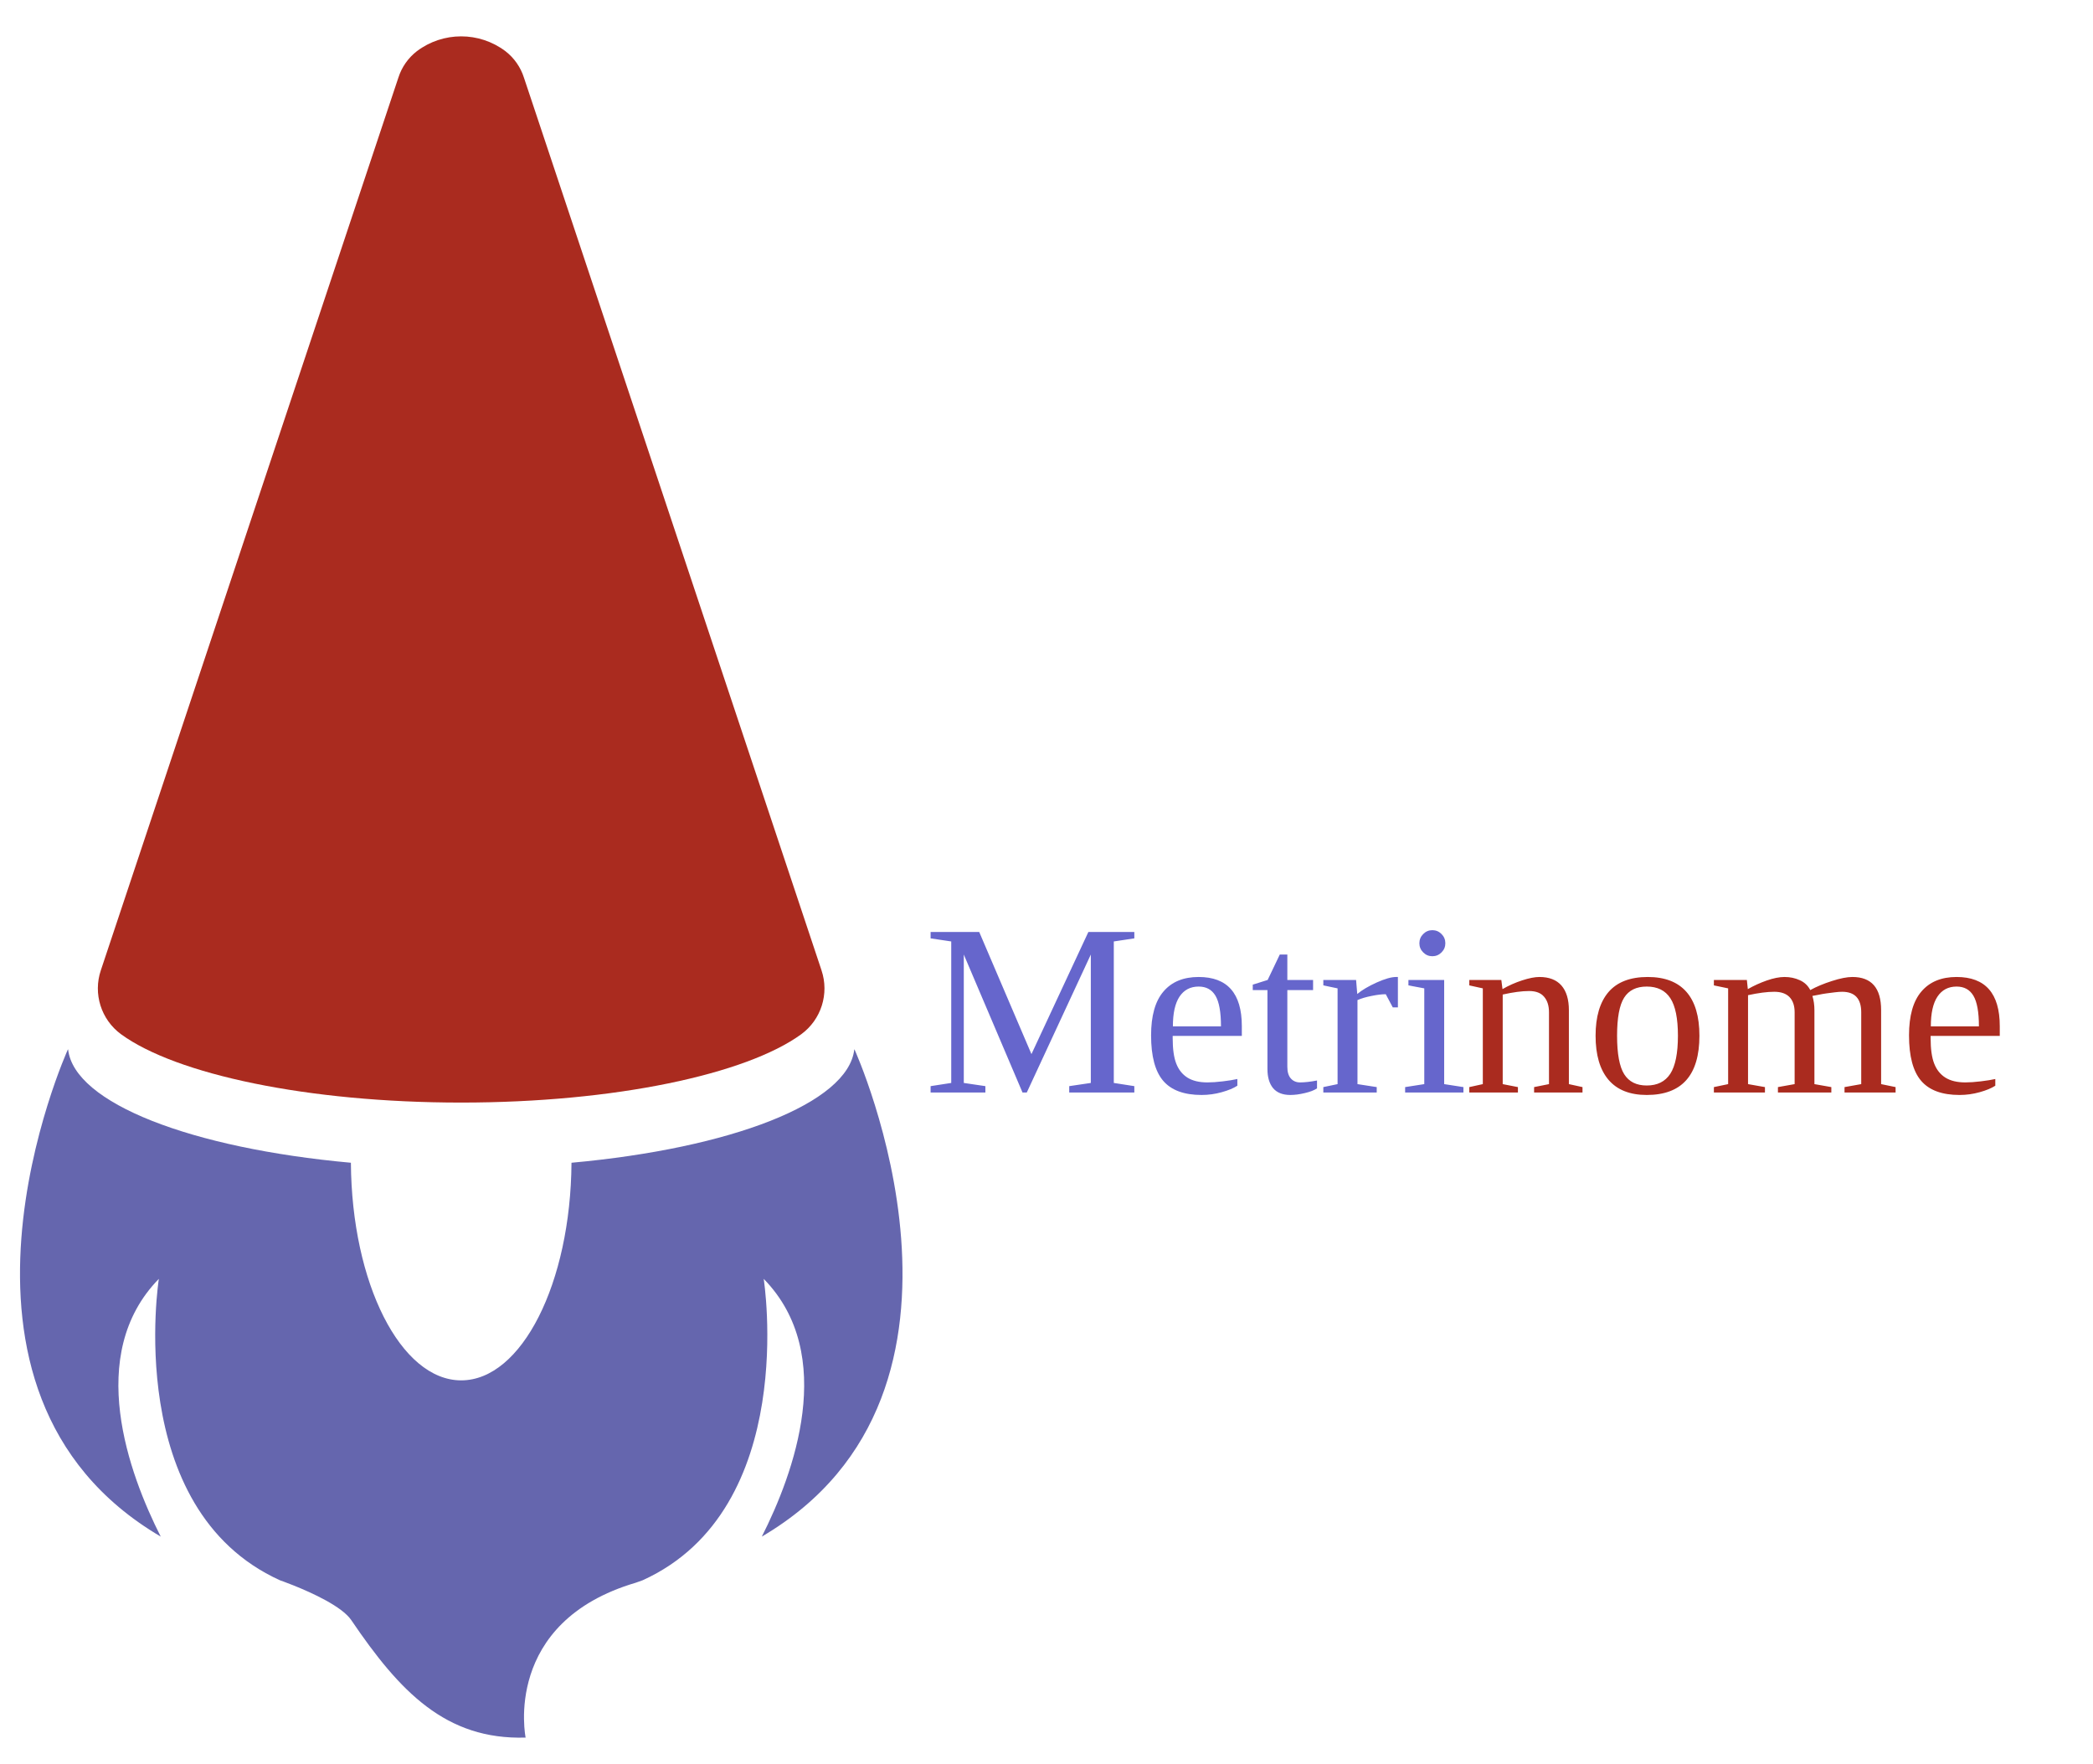
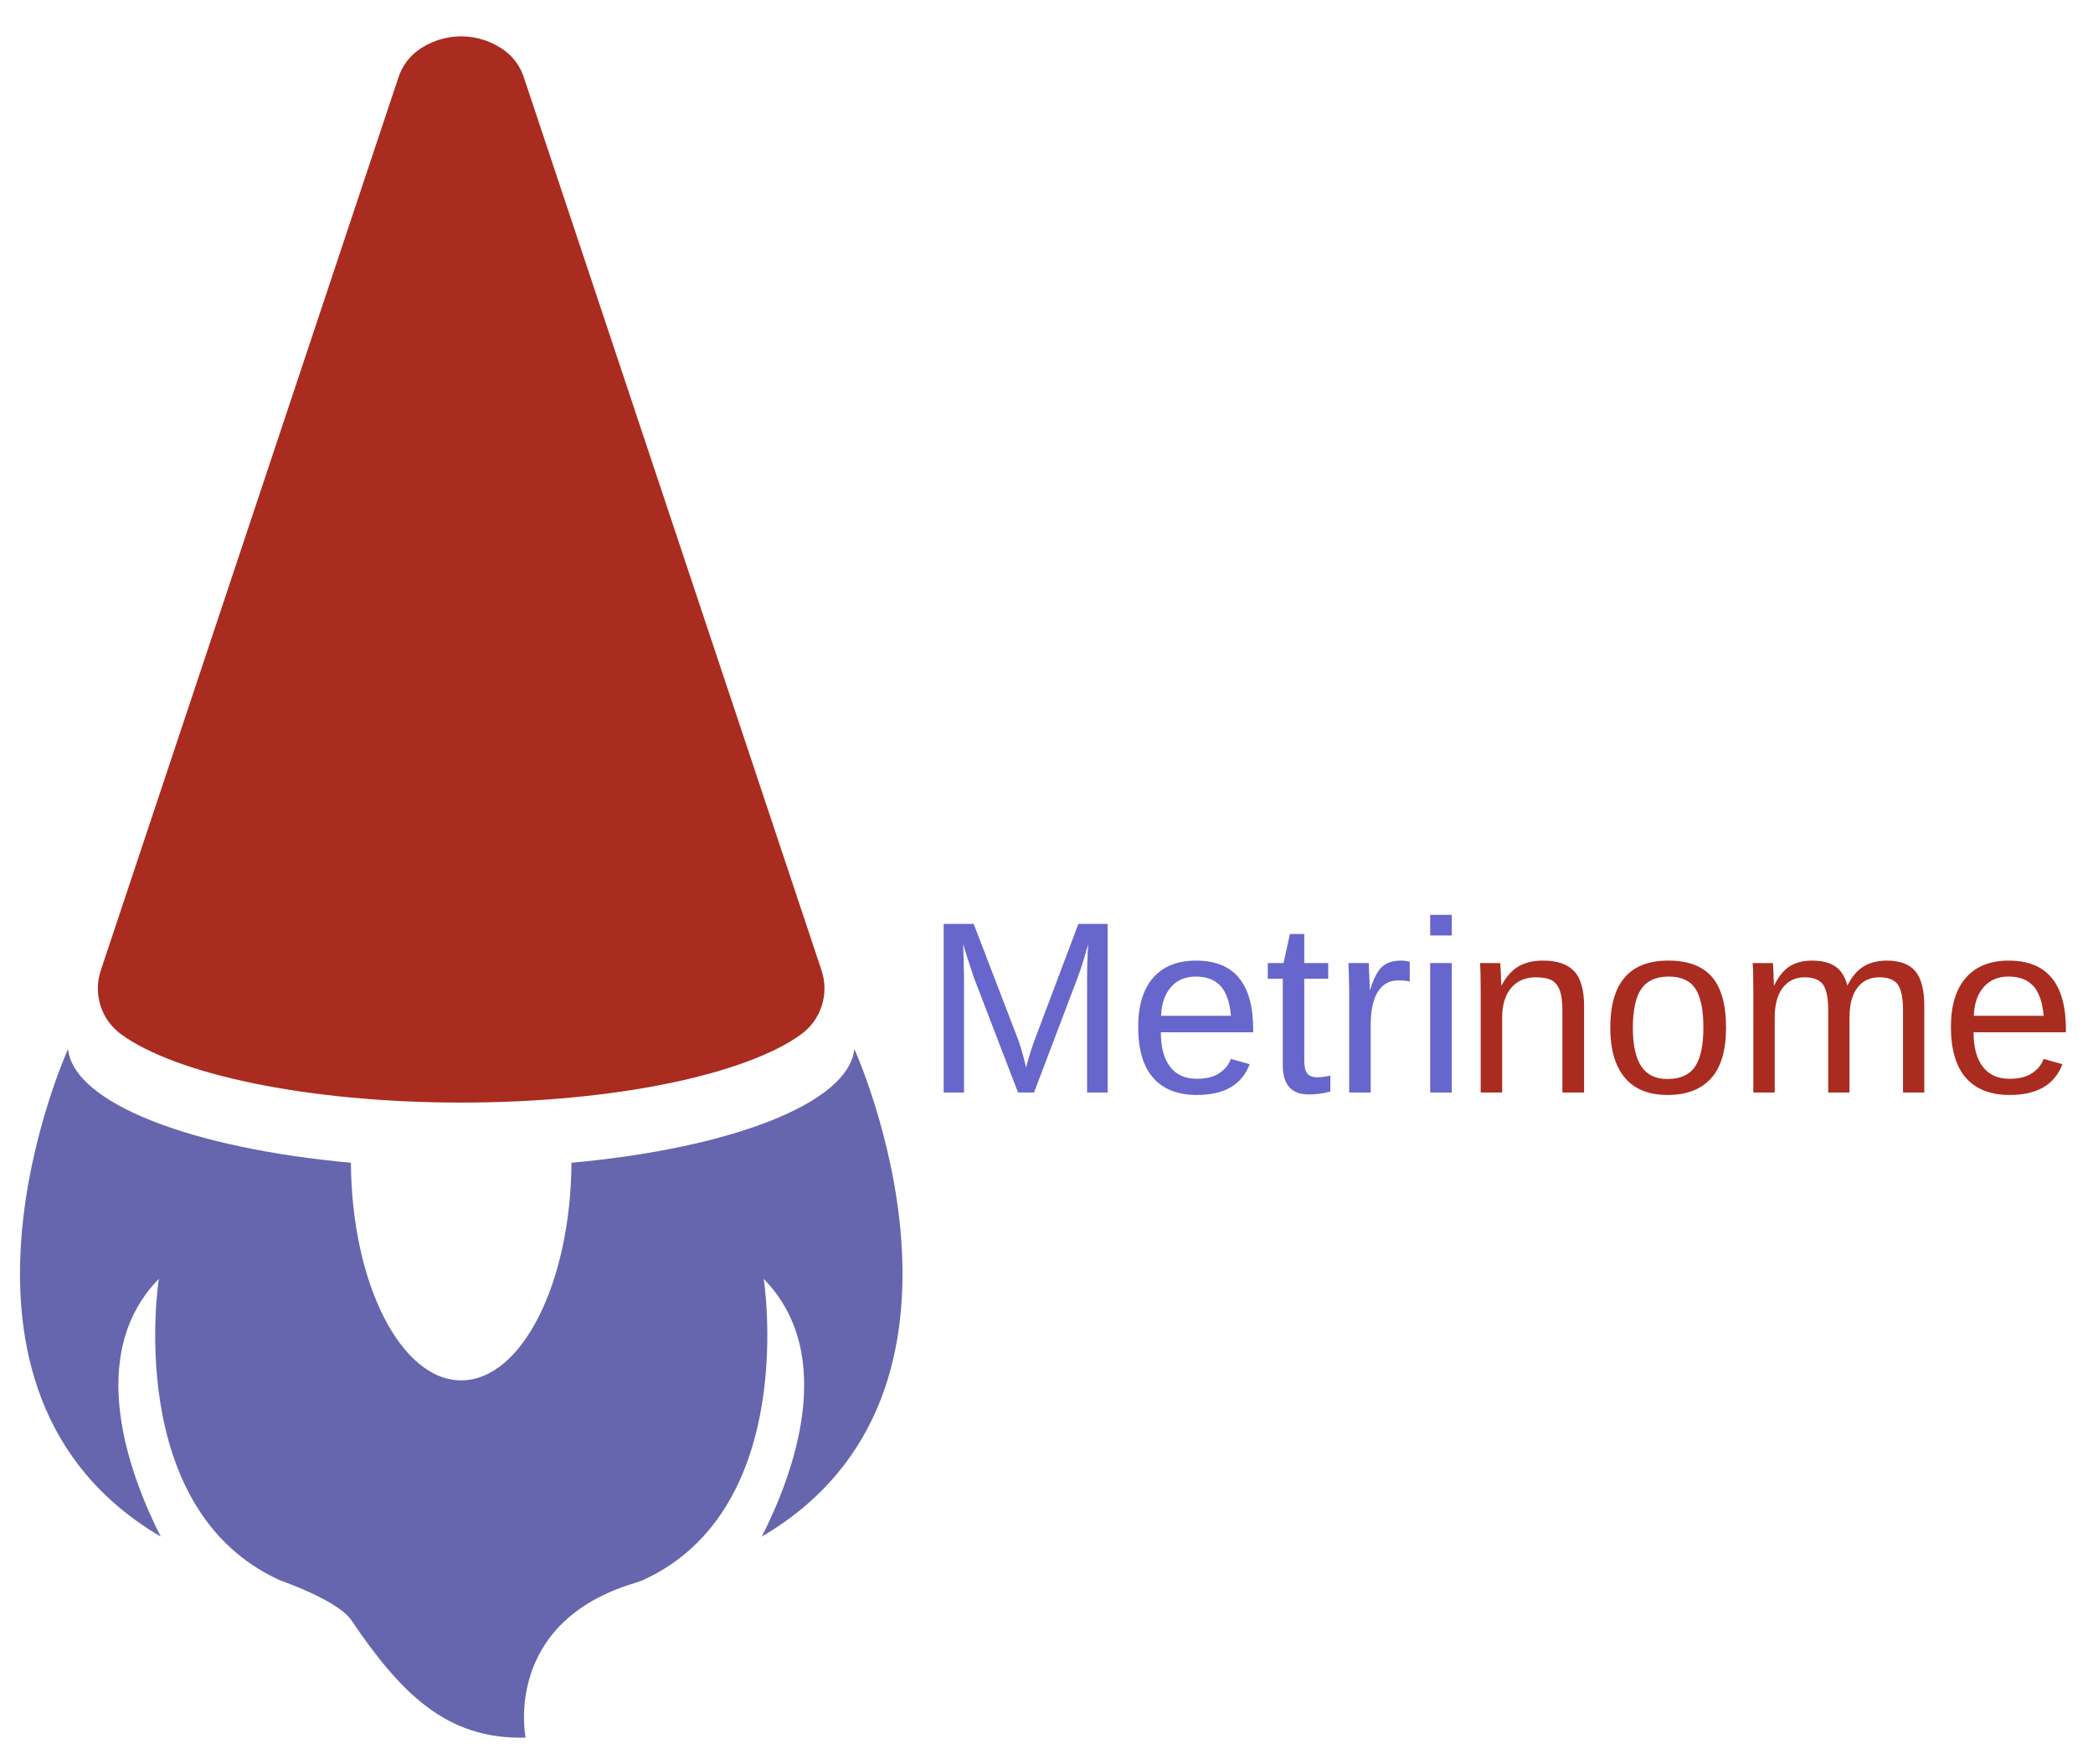
<svg xmlns="http://www.w3.org/2000/svg" viewBox="0 13.775 307.404 258.988">
  <g id="M" transform="matrix(.6, 0, 0, .6, 2.931224, 19.11024)">
    <path class="cls-1" d="M330.78,504.52c-32.81,9.67-27,37.92-27,37.92-19.55.6-30.81-11.25-42.67-28.74-2.28-3.37-9.69-6.72-14.1-8.49h0c-2-.8-3.36-1.27-3.36-1.27C205.07,486.44,214,430.15,214,430.15c-18.14,18.56-7.29,47.8.46,63.09C153.78,457.62,191.73,374,191.73,374h.06c1.48,13.18,30.24,24.19,69.22,27.73.19,29.49,12.2,53.27,27,53.27s26.8-23.78,27-53.27c39-3.54,67.74-14.55,69.22-27.73h.06s38,83.62-22.69,119.24c7.75-15.29,18.6-44.53.46-63.09,0,0,8.89,56.29-29.63,73.78" transform="translate(-180 -126)" style="fill: rgb(101, 102, 174);" />
  </g>
  <g id="hat" transform="matrix(.6, 0, 0, .6, 2.931224, 19.11024)">
    <path class="cls-2" d="M287.44,396.56" transform="translate(-180 -126)" style="fill: rgb(237, 28, 36);" />
    <path class="cls-2" d="M201.22,351.67" transform="translate(-180 -126)" style="fill: rgb(237, 28, 36);" />
    <path class="cls-2" d="M271.72,139.24" transform="translate(-180 -126)" style="fill: rgb(237, 28, 36);" />
    <path class="cls-2" d="M374.59,351.47" transform="translate(-180 -126)" style="fill: rgb(237, 28, 36);" />
    <path class="cls-2" d="M303.85,138.31" transform="translate(-180 -126)" style="fill: rgb(237, 28, 36);" />
    <path class="cls-3" d="M376.21,354.63a13.9,13.9,0,0,1-4.94,15.63C357.8,380.08,325.6,387,288,387s-69.79-6.91-83.26-16.73a13.9,13.9,0,0,1-4.94-15.65h0s0,0,0,0L270,144l2.63-7.88a13.27,13.27,0,0,1,4.54-6.49,18,18,0,0,1,21.66,0,13.27,13.27,0,0,1,4.54,6.49L306,144l70.21,210.62s0,0,0,0Z" transform="translate(-180 -126)" style="fill: rgb(170, 43, 31);" />
  </g>
-   <text x="135.648" y="174.233" style="white-space: pre; fill: rgb(102,102 , 204); font:&quot;Avenir&quot;; font-size: 36px;">Metri</text>
-   <text x="214.974" y="174.233" style="white-space: pre; fill: rgb(170,43 , 31); font: &quot;Avenir&quot;; font-size: 36px;">nome</text>
+   <text x="135.648" y="174.233" style="white-space: pre; fill: rgb(102,102 , 204); font-family:&quot;Arimo&quot;; font-size: 36px;">Metri</text>
+   <text x="214.974" y="174.233" style="white-space: pre; fill: rgb(170,43 , 31); font-family: &quot;Arimo&quot;; font-size: 36px;">nome</text>
</svg>
